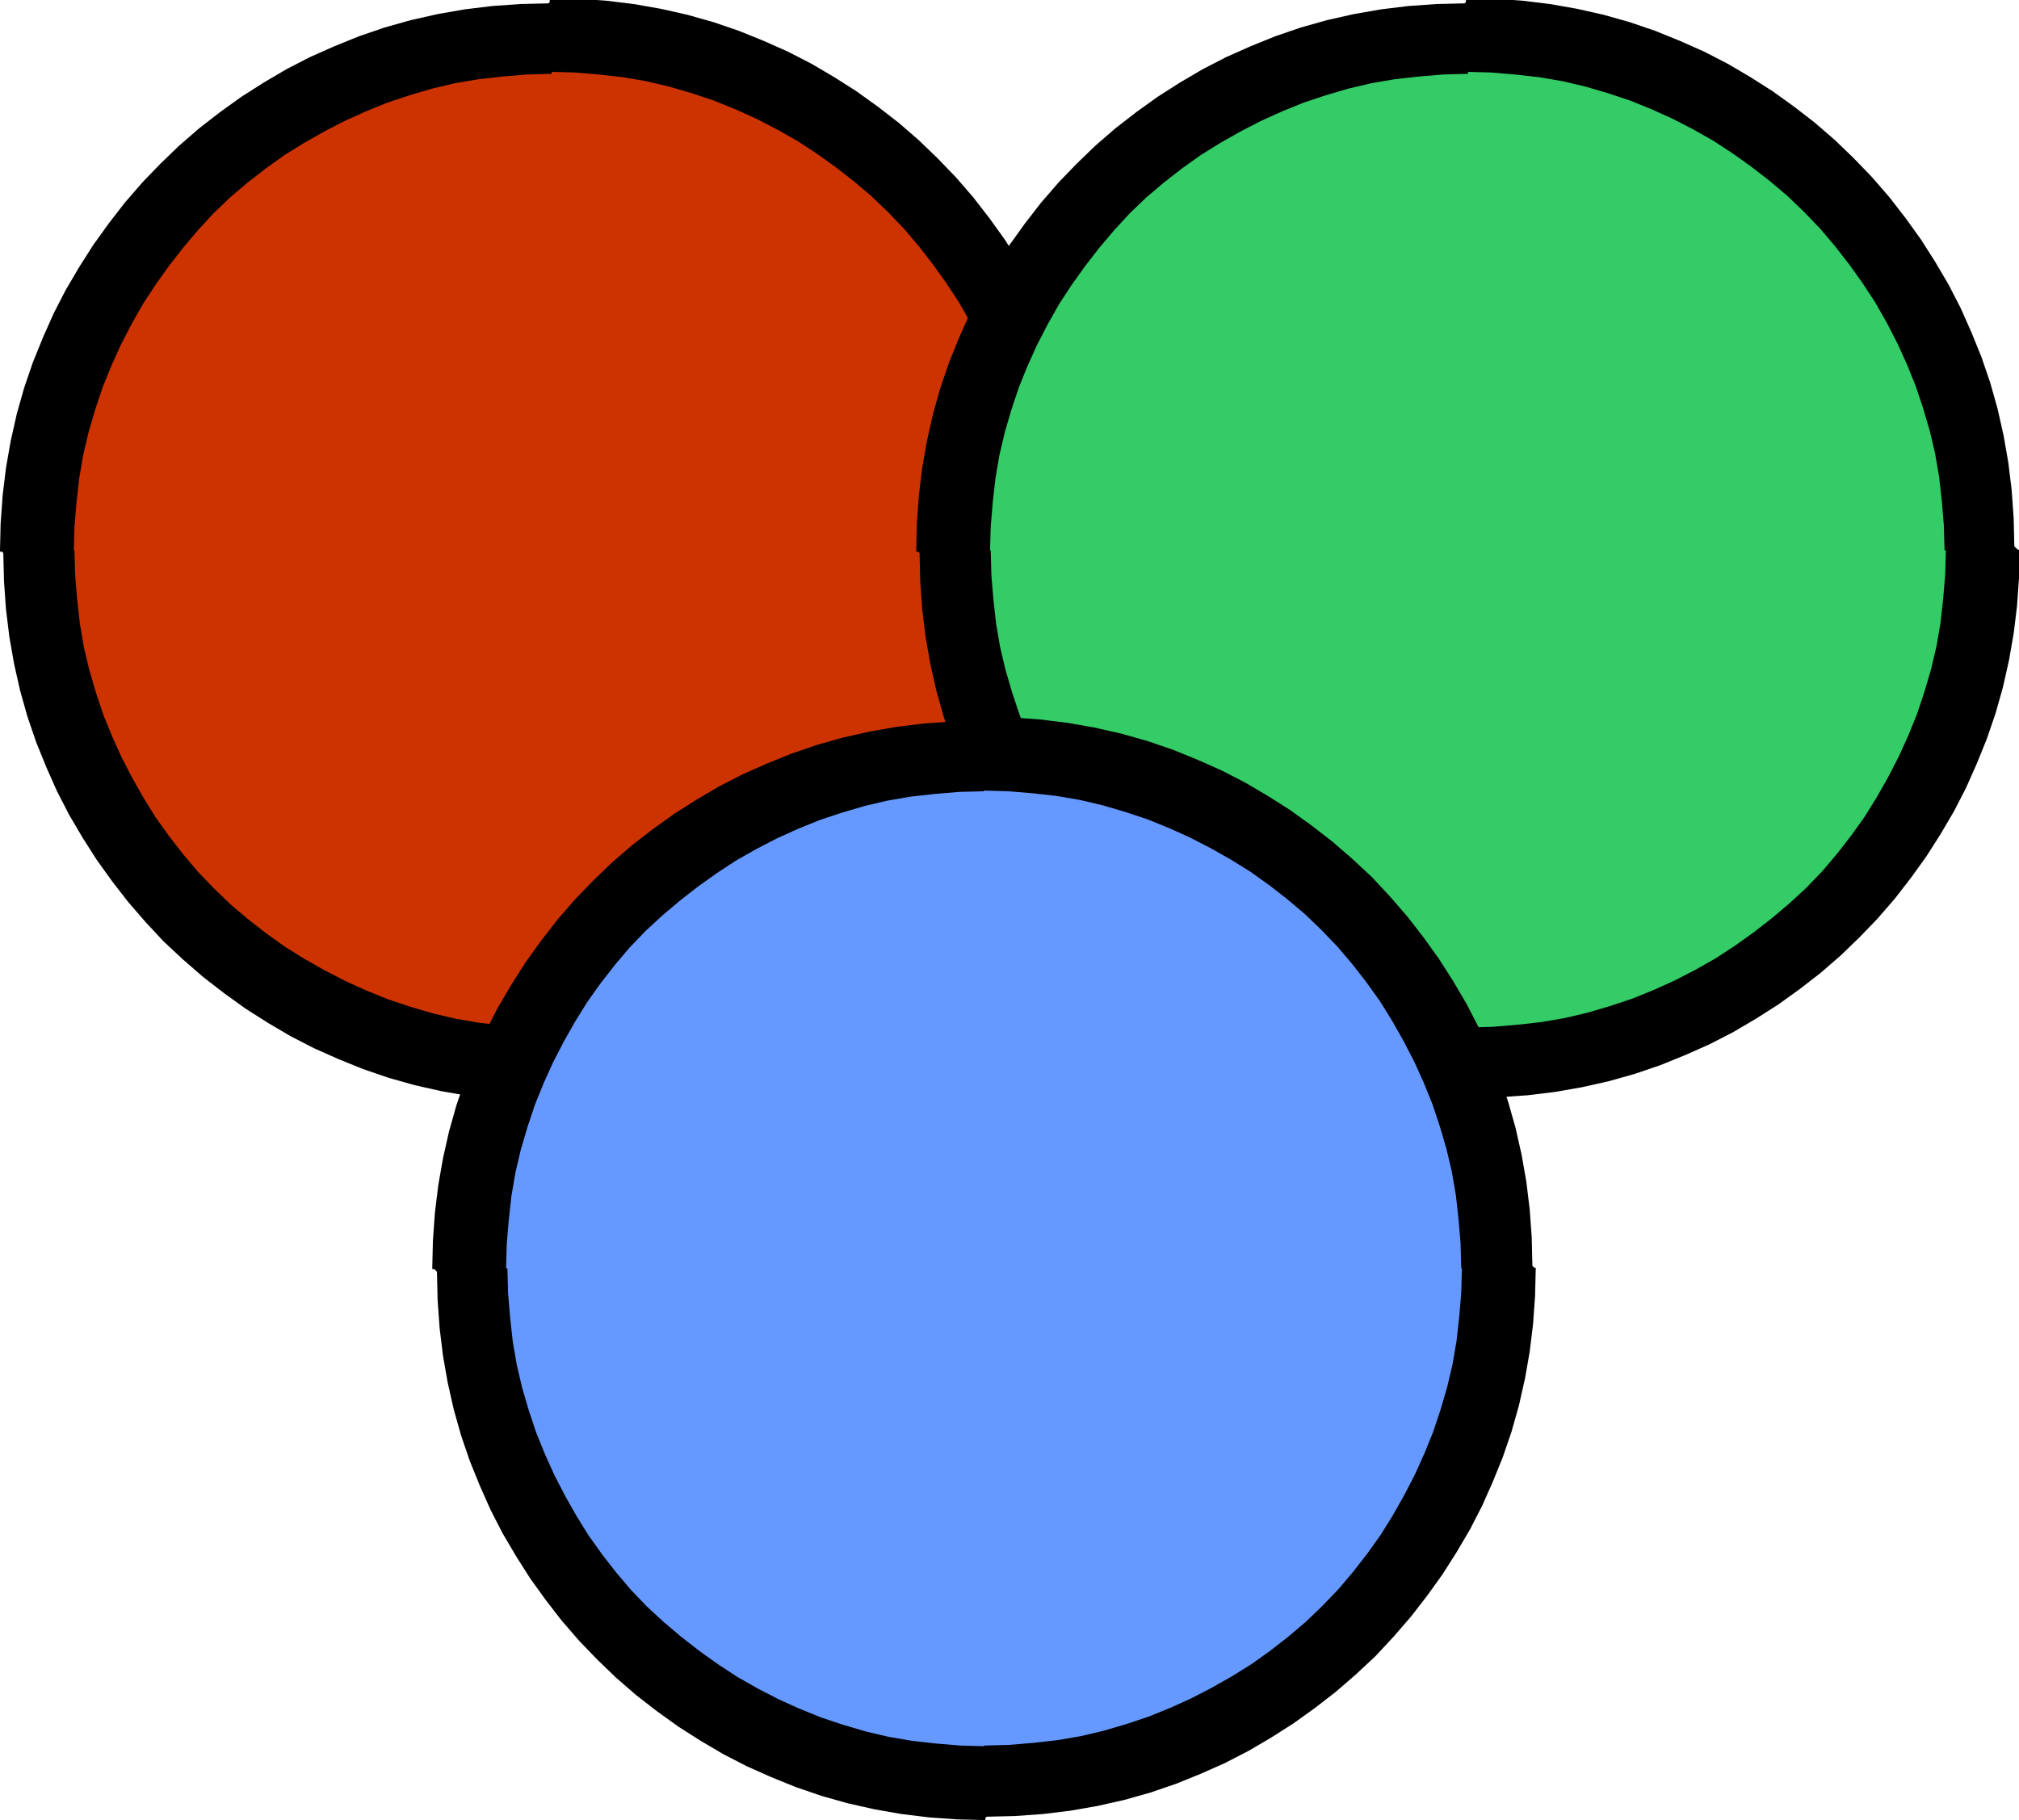
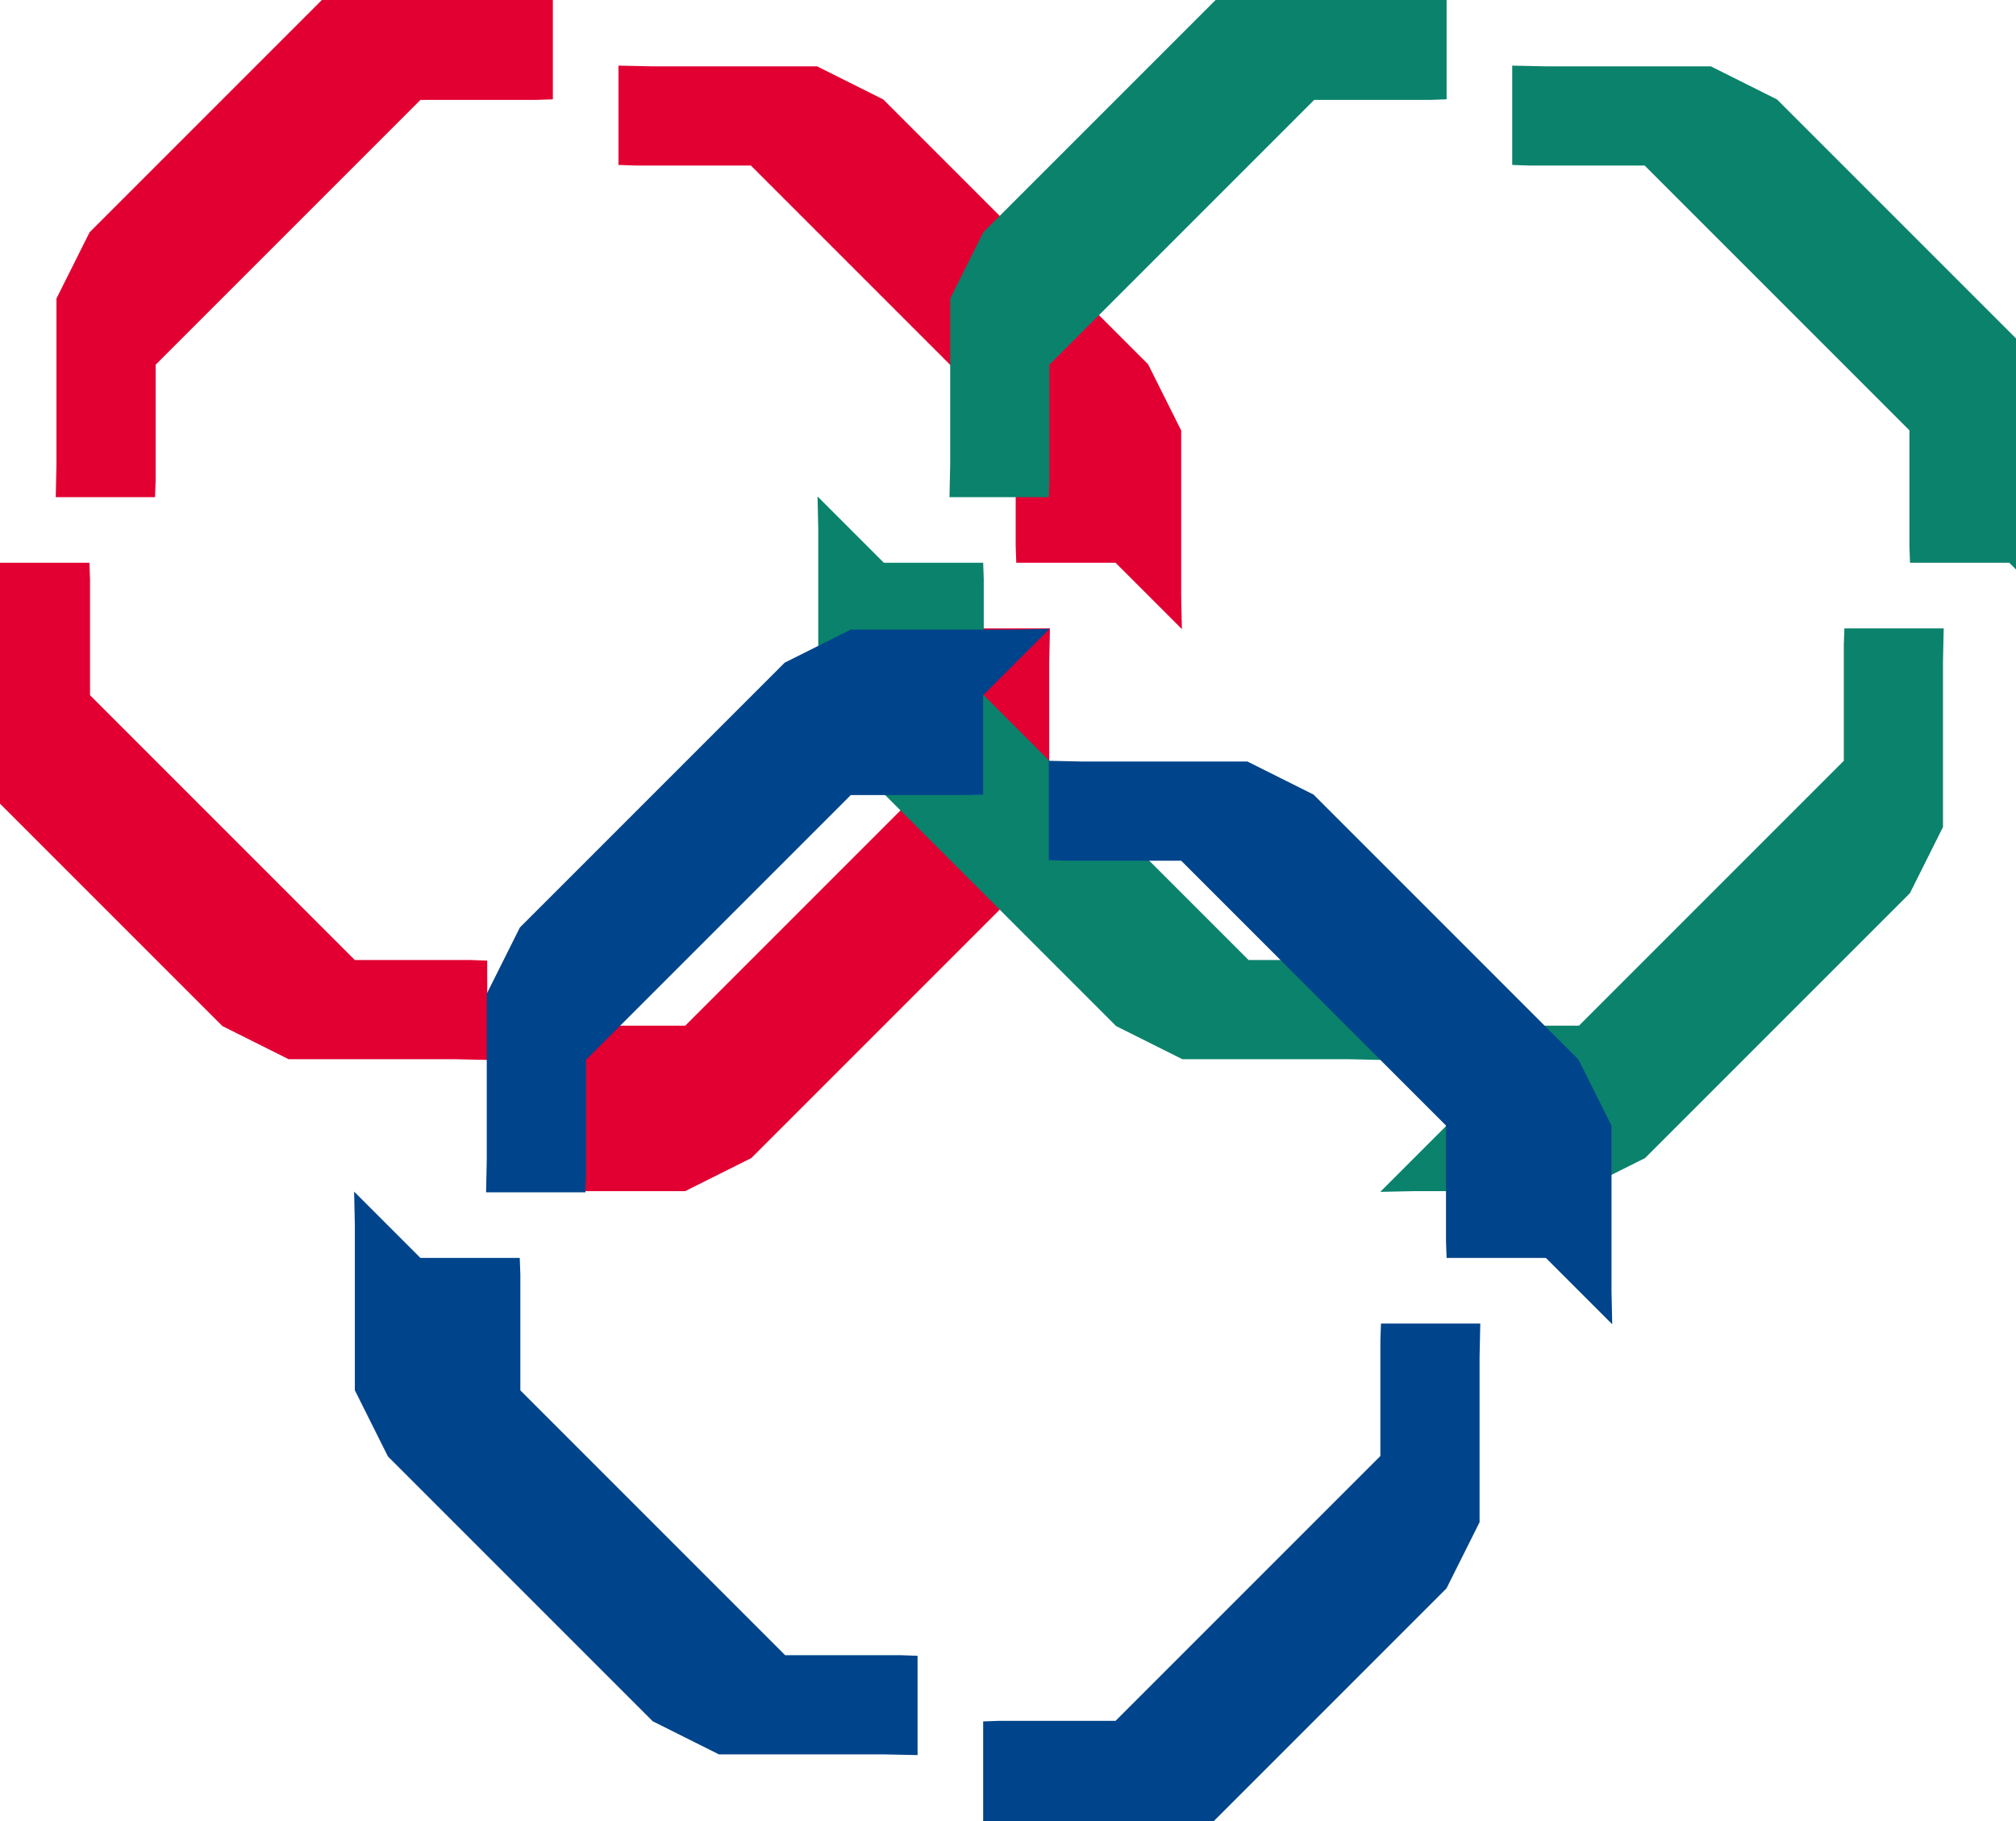
- <svg xmlns="http://www.w3.org/2000/svg" xml:space="preserve" width="0.385in" height="0.347in" version="1.1" style="shape-rendering:geometricPrecision; text-rendering:geometricPrecision; image-rendering:optimizeQuality; fill-rule:evenodd; clip-rule:evenodd" viewBox="0 0 30.06 27.11">
+ <svg xmlns="http://www.w3.org/2000/svg" xml:space="preserve" width="0.392in" height="0.354in" style="shape-rendering:geometricPrecision; text-rendering:geometricPrecision; image-rendering:optimizeQuality; fill-rule:evenodd; clip-rule:evenodd" viewBox="0 0 0.121 0.11">
  <defs>
    <style type="text/css">
   
-     .fil2 {fill:#33CC66}
-     .fil3 {fill:#6699FF}
-     .fil0 {fill:#CC3300}
-     .fil1 {fill:black;fill-rule:nonzero}
+     .fil2 {fill:#00448B;fill-rule:nonzero}
+     .fil1 {fill:#0B826C;fill-rule:nonzero}
+     .fil0 {fill:#E20032;fill-rule:nonzero}
   
  </style>
  </defs>
  <g id="Layer_x0020_1">
-     <g id="_2318692340208">
+     <g id="_288493280">
      <g>
-         <path class="fil0" d="M8.21 0.55c4.23,0 7.65,3.43 7.65,7.65 0,4.23 -3.43,7.65 -7.65,7.65 -4.23,0 -7.65,-3.43 -7.65,-7.65 0,-4.23 3.43,-7.65 7.65,-7.65z" />
-         <path id="1" class="fil1" d="M16.41 8.2l-1.1 0 0 0 -0.01 -0.37 -0.03 -0.36 -0.04 -0.36 -0.06 -0.35 -0.08 -0.34 -0.1 -0.34 -0.11 -0.33 -0.13 -0.32 -0.14 -0.31 -0.16 -0.31 -0.17 -0.3 -0.19 -0.29 -0.2 -0.28 -0.21 -0.27 -0.22 -0.26 -0.24 -0.25 -0.25 -0.24 -0.26 -0.22 -0.27 -0.21 -0.28 -0.2 -0.29 -0.19 -0.3 -0.17 -0.31 -0.16 -0.31 -0.14 -0.32 -0.13 -0.33 -0.11 -0.34 -0.1 -0.34 -0.08 -0.35 -0.06 -0.36 -0.04 -0.36 -0.03 -0.37 -0.01 0 -1.1 0.42 0.01 0.42 0.03 0.41 0.05 0.4 0.07 0.4 0.09 0.39 0.11 0.38 0.13 0.37 0.15 0.36 0.16 0.35 0.18 0.34 0.2 0.33 0.21 0.32 0.23 0.31 0.24 0.3 0.26 0.28 0.27 0.27 0.28 0.26 0.3 0.24 0.31 0.23 0.32 0.21 0.33 0.2 0.34 0.18 0.35 0.16 0.36 0.15 0.37 0.13 0.38 0.11 0.39 0.09 0.4 0.07 0.4 0.05 0.41 0.03 0.42 0.01 0.42 0 0zm-8.2 8.21l0 -1.1 0 0 0.37 -0.01 0.36 -0.03 0.36 -0.04 0.35 -0.06 0.34 -0.08 0.34 -0.1 0.33 -0.11 0.32 -0.13 0.31 -0.14 0.31 -0.16 0.3 -0.17 0.29 -0.19 0.28 -0.2 0.27 -0.21 0.26 -0.22 0.25 -0.23 0.24 -0.25 0.22 -0.26 0.21 -0.27 0.2 -0.28 0.18 -0.29 0.17 -0.3 0.16 -0.31 0.14 -0.31 0.13 -0.32 0.11 -0.33 0.1 -0.34 0.08 -0.34 0.06 -0.35 0.04 -0.36 0.03 -0.36 0.01 -0.37 1.1 0 -0.01 0.42 -0.03 0.42 -0.05 0.41 -0.07 0.4 -0.09 0.4 -0.11 0.39 -0.13 0.38 -0.15 0.37 -0.16 0.36 -0.18 0.35 -0.2 0.34 -0.21 0.33 -0.23 0.32 -0.24 0.31 -0.26 0.3 -0.27 0.28 -0.28 0.27 -0.3 0.26 -0.31 0.24 -0.32 0.23 -0.33 0.21 -0.34 0.2 -0.35 0.18 -0.36 0.16 -0.37 0.15 -0.38 0.13 -0.39 0.11 -0.4 0.09 -0.4 0.07 -0.41 0.05 -0.42 0.03 -0.42 0.01 0 0zm-8.21 -8.21l1.1 0 0 0 0.01 0.37 0.03 0.36 0.04 0.36 0.06 0.35 0.08 0.34 0.1 0.34 0.11 0.33 0.13 0.32 0.14 0.31 0.16 0.31 0.17 0.3 0.18 0.29 0.2 0.28 0.21 0.27 0.22 0.26 0.24 0.25 0.25 0.24 0.26 0.22 0.27 0.21 0.28 0.2 0.29 0.18 0.3 0.17 0.31 0.16 0.31 0.14 0.32 0.13 0.33 0.11 0.34 0.1 0.34 0.08 0.35 0.06 0.36 0.04 0.36 0.03 0.37 0.01 0 1.1 -0.42 -0.01 -0.42 -0.03 -0.41 -0.05 -0.4 -0.07 -0.4 -0.09 -0.39 -0.11 -0.38 -0.13 -0.37 -0.15 -0.36 -0.16 -0.35 -0.18 -0.34 -0.2 -0.33 -0.21 -0.32 -0.23 -0.31 -0.24 -0.3 -0.26 -0.29 -0.27 -0.27 -0.29 -0.26 -0.3 -0.24 -0.31 -0.23 -0.32 -0.21 -0.33 -0.2 -0.34 -0.18 -0.35 -0.16 -0.36 -0.15 -0.37 -0.13 -0.38 -0.11 -0.39 -0.09 -0.4 -0.07 -0.4 -0.05 -0.41 -0.03 -0.42 -0.01 -0.42 0 0zm8.21 -8.2l0 1.1 0 0 -0.37 0.01 -0.36 0.03 -0.36 0.04 -0.35 0.06 -0.34 0.08 -0.34 0.1 -0.33 0.11 -0.32 0.13 -0.31 0.14 -0.31 0.16 -0.3 0.17 -0.29 0.18 -0.28 0.2 -0.27 0.21 -0.26 0.22 -0.25 0.24 -0.23 0.25 -0.22 0.26 -0.21 0.27 -0.2 0.28 -0.19 0.29 -0.17 0.3 -0.16 0.31 -0.14 0.31 -0.13 0.32 -0.11 0.33 -0.1 0.34 -0.08 0.34 -0.06 0.35 -0.04 0.36 -0.03 0.36 -0.01 0.37 -1.1 0 0.01 -0.42 0.03 -0.42 0.05 -0.41 0.07 -0.4 0.09 -0.4 0.11 -0.39 0.13 -0.38 0.15 -0.37 0.16 -0.36 0.18 -0.35 0.2 -0.34 0.21 -0.33 0.23 -0.32 0.24 -0.31 0.26 -0.3 0.27 -0.28 0.28 -0.27 0.3 -0.26 0.31 -0.24 0.32 -0.23 0.33 -0.21 0.34 -0.2 0.35 -0.18 0.36 -0.16 0.37 -0.15 0.38 -0.13 0.39 -0.11 0.4 -0.09 0.4 -0.07 0.41 -0.05 0.42 -0.03 0.42 -0.01 0 0z" />
+         <path id="_284366672" class="fil0" d="M0.067 0.034l-0.006 0 0 0 -3.53414e-005 -0.001 -0 -0.001 -0 -0.001 -0 -0.001 -0 -0.001 -0 -0.001 -0 -0.001 -0 -0.001 -0.001 -0.001 -0.001 -0.001 -0.001 -0.001 -0.001 -0.001 -0.001 -0.001 -0.001 -0.001 -0.001 -0.001 -0.001 -0.001 -0.001 -0.001 -0.001 -0.001 -0.001 -0.001 -0.001 -0.001 -0.001 -0.001 -0.001 -0.001 -0.001 -0.001 -0.001 -0.001 -0.001 -0 -0.001 -0 -0.001 -0 -0.001 -0 -0.001 -0 -0.001 -0 -0.001 -0 -0.001 -3.53414e-005 0 -0.006 0.002 4.26534e-005 0.002 0 0.002 0 0.002 0 0.002 0 0.002 0 0.002 0.001 0.002 0.001 0.001 0.001 0.001 0.001 0.001 0.001 0.001 0.001 0.001 0.001 0.001 0.001 0.001 0.001 0.001 0.001 0.001 0.001 0.001 0.001 0.001 0.001 0.001 0.001 0.001 0.001 0.001 0.001 0.001 0.001 0.001 0.001 0.001 0.002 0.001 0.002 0 0.002 0 0.002 0 0.002 0 0.002 0 0.002 4.26534e-005 0.002 0 0zm-0.034 0.034l0 -0.006 0 0 0.001 -3.53414e-005 0.001 -0 0.001 -0 0.001 -0 0.001 -0 0.001 -0 0.001 -0 0.001 -0 0.001 -0.001 0.001 -0.001 0.001 -0.001 0.001 -0.001 0.001 -0.001 0.001 -0.001 0.001 -0.001 0.001 -0.001 0.001 -0.001 0.001 -0.001 0.001 -0.001 0.001 -0.001 0.001 -0.001 0.001 -0.001 0.001 -0.001 0.001 -0.001 0 -0.001 0 -0.001 0 -0.001 0 -0.001 0 -0.001 0 -0.001 0 -0.001 3.53414e-005 -0.001 0.006 0 -4.26534e-005 0.002 -0 0.002 -0 0.002 -0 0.002 -0 0.002 -0 0.002 -0.001 0.002 -0.001 0.002 -0.001 0.001 -0.001 0.001 -0.001 0.001 -0.001 0.001 -0.001 0.001 -0.001 0.001 -0.001 0.001 -0.001 0.001 -0.001 0.001 -0.001 0.001 -0.001 0.001 -0.001 0.001 -0.001 0.001 -0.001 0.001 -0.001 0.001 -0.001 0.001 -0.002 0.001 -0.002 0.001 -0.002 0 -0.002 0 -0.002 0 -0.002 0 -0.002 0 -0.002 4.26534e-005 0 0zm-0.034 -0.034l0.006 0 0 0 3.53414e-005 0.001 0 0.001 0 0.001 0 0.001 0 0.001 0 0.001 0 0.001 0 0.001 0.001 0.001 0.001 0.001 0.001 0.001 0.001 0.001 0.001 0.001 0.001 0.001 0.001 0.001 0.001 0.001 0.001 0.001 0.001 0.001 0.001 0.001 0.001 0.001 0.001 0.001 0.001 0.001 0.001 0.001 0.001 0.001 0.001 0 0.001 0 0.001 0 0.001 0 0.001 0 0.001 0 0.001 0 0.001 3.53414e-005 0 0.006 -0.002 -4.26534e-005 -0.002 -0 -0.002 -0 -0.002 -0 -0.002 -0 -0.002 -0 -0.002 -0.001 -0.002 -0.001 -0.001 -0.001 -0.001 -0.001 -0.001 -0.001 -0.001 -0.001 -0.001 -0.001 -0.001 -0.001 -0.001 -0.001 -0.001 -0.001 -0.001 -0.001 -0.001 -0.001 -0.001 -0.001 -0.001 -0.001 -0.001 -0.001 -0.001 -0.001 -0.001 -0.001 -0.001 -0.001 -0.001 -0.002 -0.001 -0.002 -0 -0.002 -0 -0.002 -0 -0.002 -0 -0.002 -0 -0.002 -4.26534e-005 -0.002 0 0zm0.034 -0.034l0 0.006 0 0 -0.001 3.53414e-005 -0.001 0 -0.001 0 -0.001 0 -0.001 0 -0.001 0 -0.001 0 -0.001 0 -0.001 0.001 -0.001 0.001 -0.001 0.001 -0.001 0.001 -0.001 0.001 -0.001 0.001 -0.001 0.001 -0.001 0.001 -0.001 0.001 -0.001 0.001 -0.001 0.001 -0.001 0.001 -0.001 0.001 -0.001 0.001 -0.001 0.001 -0.001 0.001 -0 0.001 -0 0.001 -0 0.001 -0 0.001 -0 0.001 -0 0.001 -0 0.001 -3.53414e-005 0.001 -0.006 0 4.26534e-005 -0.002 0 -0.002 0 -0.002 0 -0.002 0 -0.002 0 -0.002 0.001 -0.002 0.001 -0.002 0.001 -0.001 0.001 -0.001 0.001 -0.001 0.001 -0.001 0.001 -0.001 0.001 -0.001 0.001 -0.001 0.001 -0.001 0.001 -0.001 0.001 -0.001 0.001 -0.001 0.001 -0.001 0.001 -0.001 0.001 -0.001 0.001 -0.001 0.001 -0.001 0.002 -0.001 0.002 -0.001 0.002 -0 0.002 -0 0.002 -0 0.002 -0 0.002 -0 0.002 -4.26534e-005 0 0z" />
      </g>
      <g>
-         <path class="fil2" d="M21.86 0.55c4.23,0 7.65,3.43 7.65,7.65 0,4.23 -3.43,7.65 -7.65,7.65 -4.23,0 -7.65,-3.43 -7.65,-7.65 0,-4.23 3.43,-7.65 7.65,-7.65z" />
-         <path id="1" class="fil1" d="M30.06 8.2l-1.1 0 0 0 -0.01 -0.37 -0.03 -0.36 -0.04 -0.36 -0.06 -0.35 -0.08 -0.34 -0.1 -0.34 -0.11 -0.33 -0.13 -0.32 -0.14 -0.31 -0.16 -0.31 -0.17 -0.3 -0.19 -0.29 -0.2 -0.28 -0.21 -0.27 -0.22 -0.26 -0.24 -0.25 -0.25 -0.24 -0.26 -0.22 -0.27 -0.21 -0.28 -0.2 -0.29 -0.19 -0.3 -0.17 -0.31 -0.16 -0.31 -0.14 -0.32 -0.13 -0.33 -0.11 -0.34 -0.1 -0.34 -0.08 -0.35 -0.06 -0.36 -0.04 -0.36 -0.03 -0.37 -0.01 0 -1.1 0.42 0.01 0.42 0.03 0.41 0.05 0.4 0.07 0.4 0.09 0.39 0.11 0.38 0.13 0.37 0.15 0.36 0.16 0.35 0.18 0.34 0.2 0.33 0.21 0.32 0.23 0.31 0.24 0.3 0.26 0.28 0.27 0.27 0.28 0.26 0.3 0.24 0.31 0.23 0.32 0.21 0.33 0.2 0.34 0.18 0.35 0.16 0.36 0.15 0.37 0.13 0.38 0.11 0.39 0.09 0.4 0.07 0.4 0.05 0.41 0.03 0.42 0.01 0.42 0 0zm-8.2 8.21l0 -1.1 0 0 0.37 -0.01 0.36 -0.03 0.36 -0.04 0.35 -0.06 0.34 -0.08 0.34 -0.1 0.33 -0.11 0.32 -0.13 0.31 -0.14 0.31 -0.16 0.3 -0.17 0.29 -0.19 0.28 -0.2 0.27 -0.21 0.26 -0.22 0.25 -0.23 0.24 -0.25 0.22 -0.26 0.21 -0.27 0.2 -0.28 0.18 -0.29 0.17 -0.3 0.16 -0.31 0.14 -0.31 0.13 -0.32 0.11 -0.33 0.1 -0.34 0.08 -0.34 0.06 -0.35 0.04 -0.36 0.03 -0.36 0.01 -0.37 1.1 0 -0.01 0.42 -0.03 0.42 -0.05 0.41 -0.07 0.4 -0.09 0.4 -0.11 0.39 -0.13 0.38 -0.15 0.37 -0.16 0.36 -0.18 0.35 -0.2 0.34 -0.21 0.33 -0.23 0.32 -0.24 0.31 -0.26 0.3 -0.27 0.28 -0.28 0.27 -0.3 0.26 -0.31 0.24 -0.32 0.23 -0.33 0.21 -0.34 0.2 -0.35 0.18 -0.36 0.16 -0.37 0.15 -0.38 0.13 -0.39 0.11 -0.4 0.09 -0.4 0.07 -0.41 0.05 -0.42 0.03 -0.42 0.01 0 0zm-8.21 -8.21l1.1 0 0 0 0.01 0.37 0.03 0.36 0.04 0.36 0.06 0.35 0.08 0.34 0.1 0.34 0.11 0.33 0.13 0.32 0.14 0.31 0.16 0.31 0.17 0.3 0.18 0.29 0.2 0.28 0.21 0.27 0.22 0.26 0.24 0.25 0.25 0.24 0.26 0.22 0.27 0.21 0.28 0.2 0.29 0.18 0.3 0.17 0.31 0.16 0.31 0.14 0.32 0.13 0.33 0.11 0.34 0.1 0.34 0.08 0.35 0.06 0.36 0.04 0.36 0.03 0.37 0.01 0 1.1 -0.42 -0.01 -0.42 -0.03 -0.41 -0.05 -0.4 -0.07 -0.4 -0.09 -0.39 -0.11 -0.38 -0.13 -0.37 -0.15 -0.36 -0.16 -0.35 -0.18 -0.34 -0.2 -0.33 -0.21 -0.32 -0.23 -0.31 -0.24 -0.3 -0.26 -0.29 -0.27 -0.27 -0.29 -0.26 -0.3 -0.24 -0.31 -0.23 -0.32 -0.21 -0.33 -0.2 -0.34 -0.18 -0.35 -0.16 -0.36 -0.15 -0.37 -0.13 -0.38 -0.11 -0.39 -0.09 -0.4 -0.07 -0.4 -0.05 -0.41 -0.03 -0.42 -0.01 -0.42 0 0zm8.21 -8.2l0 1.1 0 0 -0.37 0.01 -0.36 0.03 -0.36 0.04 -0.35 0.06 -0.34 0.08 -0.34 0.1 -0.33 0.11 -0.32 0.13 -0.31 0.14 -0.31 0.16 -0.3 0.17 -0.29 0.18 -0.28 0.2 -0.27 0.21 -0.26 0.22 -0.25 0.24 -0.23 0.25 -0.22 0.26 -0.21 0.27 -0.2 0.28 -0.19 0.29 -0.17 0.3 -0.16 0.31 -0.14 0.31 -0.13 0.32 -0.11 0.33 -0.1 0.34 -0.08 0.34 -0.06 0.35 -0.04 0.36 -0.03 0.36 -0.01 0.37 -1.1 0 0.01 -0.42 0.03 -0.42 0.05 -0.41 0.07 -0.4 0.09 -0.4 0.11 -0.39 0.13 -0.38 0.15 -0.37 0.16 -0.36 0.18 -0.35 0.2 -0.34 0.21 -0.33 0.23 -0.32 0.24 -0.31 0.26 -0.3 0.27 -0.28 0.28 -0.27 0.3 -0.26 0.31 -0.24 0.32 -0.23 0.33 -0.21 0.34 -0.2 0.35 -0.18 0.36 -0.16 0.37 -0.15 0.38 -0.13 0.39 -0.11 0.4 -0.09 0.4 -0.07 0.41 -0.05 0.42 -0.03 0.42 -0.01 0 0z" />
+         <path class="fil1" d="M0.121 0.034l-0.006 0 0 0 -3.53414e-005 -0.001 -0 -0.001 -0 -0.001 -0 -0.001 -0 -0.001 -0 -0.001 -0 -0.001 -0 -0.001 -0.001 -0.001 -0.001 -0.001 -0.001 -0.001 -0.001 -0.001 -0.001 -0.001 -0.001 -0.001 -0.001 -0.001 -0.001 -0.001 -0.001 -0.001 -0.001 -0.001 -0.001 -0.001 -0.001 -0.001 -0.001 -0.001 -0.001 -0.001 -0.001 -0.001 -0.001 -0.001 -0.001 -0 -0.001 -0 -0.001 -0 -0.001 -0 -0.001 -0 -0.001 -0 -0.001 -0 -0.001 -3.53414e-005 0 -0.006 0.002 4.26534e-005 0.002 0 0.002 0 0.002 0 0.002 0 0.002 0 0.002 0.001 0.002 0.001 0.001 0.001 0.001 0.001 0.001 0.001 0.001 0.001 0.001 0.001 0.001 0.001 0.001 0.001 0.001 0.001 0.001 0.001 0.001 0.001 0.001 0.001 0.001 0.001 0.001 0.001 0.001 0.001 0.001 0.001 0.001 0.001 0.001 0.002 0.001 0.002 0 0.002 0 0.002 0 0.002 0 0.002 0 0.002 4.26534e-005 0.002 0 0zm-0.034 0.034l0 -0.006 0 0 0.001 -3.53414e-005 0.001 -0 0.001 -0 0.001 -0 0.001 -0 0.001 -0 0.001 -0 0.001 -0 0.001 -0.001 0.001 -0.001 0.001 -0.001 0.001 -0.001 0.001 -0.001 0.001 -0.001 0.001 -0.001 0.001 -0.001 0.001 -0.001 0.001 -0.001 0.001 -0.001 0.001 -0.001 0.001 -0.001 0.001 -0.001 0.001 -0.001 0.001 -0.001 0 -0.001 0 -0.001 0 -0.001 0 -0.001 0 -0.001 0 -0.001 0 -0.001 3.53414e-005 -0.001 0.006 0 -4.26534e-005 0.002 -0 0.002 -0 0.002 -0 0.002 -0 0.002 -0 0.002 -0.001 0.002 -0.001 0.002 -0.001 0.001 -0.001 0.001 -0.001 0.001 -0.001 0.001 -0.001 0.001 -0.001 0.001 -0.001 0.001 -0.001 0.001 -0.001 0.001 -0.001 0.001 -0.001 0.001 -0.001 0.001 -0.001 0.001 -0.001 0.001 -0.001 0.001 -0.001 0.001 -0.002 0.001 -0.002 0.001 -0.002 0 -0.002 0 -0.002 0 -0.002 0 -0.002 0 -0.002 4.26534e-005 0 0zm-0.034 -0.034l0.006 0 0 0 3.53414e-005 0.001 0 0.001 0 0.001 0 0.001 0 0.001 0 0.001 0 0.001 0 0.001 0.001 0.001 0.001 0.001 0.001 0.001 0.001 0.001 0.001 0.001 0.001 0.001 0.001 0.001 0.001 0.001 0.001 0.001 0.001 0.001 0.001 0.001 0.001 0.001 0.001 0.001 0.001 0.001 0.001 0.001 0.001 0.001 0.001 0 0.001 0 0.001 0 0.001 0 0.001 0 0.001 0 0.001 0 0.001 3.53414e-005 0 0.006 -0.002 -4.26534e-005 -0.002 -0 -0.002 -0 -0.002 -0 -0.002 -0 -0.002 -0 -0.002 -0.001 -0.002 -0.001 -0.001 -0.001 -0.001 -0.001 -0.001 -0.001 -0.001 -0.001 -0.001 -0.001 -0.001 -0.001 -0.001 -0.001 -0.001 -0.001 -0.001 -0.001 -0.001 -0.001 -0.001 -0.001 -0.001 -0.001 -0.001 -0.001 -0.001 -0.001 -0.001 -0.001 -0.001 -0.001 -0.001 -0.002 -0.001 -0.002 -0 -0.002 -0 -0.002 -0 -0.002 -0 -0.002 -0 -0.002 -4.26534e-005 -0.002 0 0zm0.034 -0.034l0 0.006 0 0 -0.001 3.53414e-005 -0.001 0 -0.001 0 -0.001 0 -0.001 0 -0.001 0 -0.001 0 -0.001 0 -0.001 0.001 -0.001 0.001 -0.001 0.001 -0.001 0.001 -0.001 0.001 -0.001 0.001 -0.001 0.001 -0.001 0.001 -0.001 0.001 -0.001 0.001 -0.001 0.001 -0.001 0.001 -0.001 0.001 -0.001 0.001 -0.001 0.001 -0.001 0.001 -0 0.001 -0 0.001 -0 0.001 -0 0.001 -0 0.001 -0 0.001 -0 0.001 -3.53414e-005 0.001 -0.006 0 4.26534e-005 -0.002 0 -0.002 0 -0.002 0 -0.002 0 -0.002 0 -0.002 0.001 -0.002 0.001 -0.002 0.001 -0.001 0.001 -0.001 0.001 -0.001 0.001 -0.001 0.001 -0.001 0.001 -0.001 0.001 -0.001 0.001 -0.001 0.001 -0.001 0.001 -0.001 0.001 -0.001 0.001 -0.001 0.001 -0.001 0.001 -0.001 0.001 -0.001 0.001 -0.001 0.002 -0.001 0.002 -0.001 0.002 -0 0.002 -0 0.002 -0 0.002 -0 0.002 -0 0.002 -4.26534e-005 0 0z" />
      </g>
      <g>
-         <path class="fil3" d="M14.65 11.25c4.23,0 7.65,3.43 7.65,7.65 0,4.23 -3.43,7.65 -7.65,7.65 -4.23,0 -7.65,-3.43 -7.65,-7.65 0,-4.23 3.43,-7.65 7.65,-7.65z" />
-         <path id="1" class="fil1" d="M22.86 18.9l-1.1 0 0 0 -0.01 -0.37 -0.03 -0.36 -0.04 -0.36 -0.06 -0.35 -0.08 -0.34 -0.1 -0.34 -0.11 -0.33 -0.13 -0.32 -0.14 -0.31 -0.16 -0.31 -0.17 -0.3 -0.18 -0.29 -0.2 -0.28 -0.21 -0.27 -0.22 -0.26 -0.24 -0.25 -0.25 -0.24 -0.26 -0.22 -0.27 -0.21 -0.28 -0.2 -0.29 -0.18 -0.3 -0.17 -0.31 -0.16 -0.31 -0.14 -0.32 -0.13 -0.33 -0.11 -0.34 -0.1 -0.34 -0.08 -0.35 -0.06 -0.36 -0.04 -0.36 -0.03 -0.37 -0.01 0 -1.1 0.42 0.01 0.42 0.03 0.41 0.05 0.4 0.07 0.4 0.09 0.39 0.11 0.38 0.13 0.37 0.15 0.36 0.16 0.35 0.18 0.34 0.2 0.33 0.21 0.32 0.23 0.31 0.24 0.3 0.26 0.29 0.27 0.27 0.29 0.26 0.3 0.24 0.31 0.23 0.32 0.21 0.33 0.2 0.34 0.18 0.35 0.16 0.36 0.15 0.37 0.13 0.38 0.11 0.39 0.09 0.4 0.07 0.4 0.05 0.41 0.03 0.42 0.01 0.42 0 0zm-8.21 8.21l0 -1.1 0 0 0.37 -0.01 0.36 -0.03 0.36 -0.04 0.35 -0.06 0.34 -0.08 0.34 -0.1 0.33 -0.11 0.32 -0.13 0.31 -0.14 0.31 -0.16 0.3 -0.17 0.29 -0.18 0.28 -0.2 0.27 -0.21 0.26 -0.22 0.25 -0.24 0.24 -0.25 0.22 -0.26 0.21 -0.27 0.2 -0.28 0.18 -0.29 0.17 -0.3 0.16 -0.31 0.14 -0.31 0.13 -0.32 0.11 -0.33 0.1 -0.34 0.08 -0.34 0.06 -0.35 0.04 -0.36 0.03 -0.36 0.01 -0.37 1.1 0 -0.01 0.42 -0.03 0.42 -0.05 0.41 -0.07 0.4 -0.09 0.4 -0.11 0.39 -0.13 0.38 -0.15 0.37 -0.16 0.36 -0.18 0.35 -0.2 0.34 -0.21 0.33 -0.23 0.32 -0.24 0.31 -0.26 0.3 -0.27 0.29 -0.29 0.27 -0.3 0.26 -0.31 0.24 -0.32 0.23 -0.33 0.21 -0.34 0.2 -0.35 0.18 -0.36 0.16 -0.37 0.15 -0.38 0.13 -0.39 0.11 -0.4 0.09 -0.4 0.07 -0.41 0.05 -0.42 0.03 -0.42 0.01 0 0zm-8.2 -8.21l1.1 0 0 0 0.01 0.37 0.03 0.36 0.04 0.36 0.06 0.35 0.08 0.34 0.1 0.34 0.11 0.33 0.13 0.32 0.14 0.31 0.16 0.31 0.17 0.3 0.18 0.29 0.2 0.28 0.21 0.27 0.22 0.26 0.24 0.25 0.25 0.23 0.26 0.22 0.27 0.21 0.28 0.2 0.29 0.19 0.3 0.17 0.31 0.16 0.31 0.14 0.32 0.13 0.33 0.11 0.34 0.1 0.34 0.08 0.35 0.06 0.36 0.04 0.36 0.03 0.37 0.01 0 1.1 -0.42 -0.01 -0.42 -0.03 -0.41 -0.05 -0.4 -0.07 -0.4 -0.09 -0.39 -0.11 -0.38 -0.13 -0.37 -0.15 -0.36 -0.16 -0.35 -0.18 -0.34 -0.2 -0.33 -0.21 -0.32 -0.23 -0.31 -0.24 -0.3 -0.26 -0.28 -0.27 -0.27 -0.28 -0.26 -0.3 -0.24 -0.31 -0.23 -0.32 -0.21 -0.33 -0.2 -0.34 -0.18 -0.35 -0.16 -0.36 -0.15 -0.37 -0.13 -0.38 -0.11 -0.39 -0.09 -0.4 -0.07 -0.4 -0.05 -0.41 -0.03 -0.42 -0.01 -0.42 0 0zm8.2 -8.21l0 1.1 0 0 -0.37 0.01 -0.36 0.03 -0.36 0.04 -0.35 0.06 -0.34 0.08 -0.34 0.1 -0.33 0.11 -0.32 0.13 -0.31 0.14 -0.31 0.16 -0.3 0.17 -0.29 0.19 -0.28 0.2 -0.27 0.21 -0.26 0.22 -0.25 0.23 -0.24 0.25 -0.22 0.26 -0.21 0.27 -0.2 0.28 -0.18 0.29 -0.17 0.3 -0.16 0.31 -0.14 0.31 -0.13 0.32 -0.11 0.33 -0.1 0.34 -0.08 0.34 -0.06 0.35 -0.04 0.36 -0.03 0.36 -0.01 0.37 -1.1 0 0.01 -0.42 0.03 -0.42 0.05 -0.41 0.07 -0.4 0.09 -0.4 0.11 -0.39 0.13 -0.38 0.15 -0.37 0.16 -0.36 0.18 -0.35 0.2 -0.34 0.21 -0.33 0.23 -0.32 0.24 -0.31 0.26 -0.3 0.27 -0.28 0.28 -0.27 0.3 -0.26 0.31 -0.24 0.32 -0.23 0.33 -0.21 0.34 -0.2 0.35 -0.18 0.36 -0.16 0.37 -0.15 0.38 -0.13 0.39 -0.11 0.4 -0.09 0.4 -0.07 0.41 -0.05 0.42 -0.03 0.42 -0.01 0 0z" />
+         <path class="fil2" d="M0.093 0.076l-0.006 0 0 0 -3.53414e-005 -0.001 -0 -0.001 -0 -0.001 -0 -0.001 -0 -0.001 -0 -0.001 -0 -0.001 -0 -0.001 -0.001 -0.001 -0.001 -0.001 -0.001 -0.001 -0.001 -0.001 -0.001 -0.001 -0.001 -0.001 -0.001 -0.001 -0.001 -0.001 -0.001 -0.001 -0.001 -0.001 -0.001 -0.001 -0.001 -0.001 -0.001 -0.001 -0.001 -0.001 -0.001 -0.001 -0.001 -0.001 -0.001 -0 -0.001 -0 -0.001 -0 -0.001 -0 -0.001 -0 -0.001 -0 -0.001 -0 -0.001 -3.53414e-005 0 -0.006 0.002 4.26534e-005 0.002 0 0.002 0 0.002 0 0.002 0 0.002 0 0.002 0.001 0.002 0.001 0.001 0.001 0.001 0.001 0.001 0.001 0.001 0.001 0.001 0.001 0.001 0.001 0.001 0.001 0.001 0.001 0.001 0.001 0.001 0.001 0.001 0.001 0.001 0.001 0.001 0.001 0.001 0.001 0.001 0.001 0.001 0.001 0.001 0.002 0.001 0.002 0 0.002 0 0.002 0 0.002 0 0.002 0 0.002 4.26534e-005 0.002 0 0zm-0.034 0.034l0 -0.006 0 0 0.001 -3.53414e-005 0.001 -0 0.001 -0 0.001 -0 0.001 -0 0.001 -0 0.001 -0 0.001 -0 0.001 -0.001 0.001 -0.001 0.001 -0.001 0.001 -0.001 0.001 -0.001 0.001 -0.001 0.001 -0.001 0.001 -0.001 0.001 -0.001 0.001 -0.001 0.001 -0.001 0.001 -0.001 0.001 -0.001 0.001 -0.001 0.001 -0.001 0.001 -0.001 0 -0.001 0 -0.001 0 -0.001 0 -0.001 0 -0.001 0 -0.001 0 -0.001 3.53414e-005 -0.001 0.006 0 -4.26534e-005 0.002 -0 0.002 -0 0.002 -0 0.002 -0 0.002 -0 0.002 -0.001 0.002 -0.001 0.002 -0.001 0.001 -0.001 0.001 -0.001 0.001 -0.001 0.001 -0.001 0.001 -0.001 0.001 -0.001 0.001 -0.001 0.001 -0.001 0.001 -0.001 0.001 -0.001 0.001 -0.001 0.001 -0.001 0.001 -0.001 0.001 -0.001 0.001 -0.001 0.001 -0.002 0.001 -0.002 0.001 -0.002 0 -0.002 0 -0.002 0 -0.002 0 -0.002 0 -0.002 4.26534e-005 0 0zm-0.034 -0.034l0.006 0 0 0 3.53414e-005 0.001 0 0.001 0 0.001 0 0.001 0 0.001 0 0.001 0 0.001 0 0.001 0.001 0.001 0.001 0.001 0.001 0.001 0.001 0.001 0.001 0.001 0.001 0.001 0.001 0.001 0.001 0.001 0.001 0.001 0.001 0.001 0.001 0.001 0.001 0.001 0.001 0.001 0.001 0.001 0.001 0.001 0.001 0.001 0.001 0 0.001 0 0.001 0 0.001 0 0.001 0 0.001 0 0.001 0 0.001 3.53414e-005 0 0.006 -0.002 -4.26534e-005 -0.002 -0 -0.002 -0 -0.002 -0 -0.002 -0 -0.002 -0 -0.002 -0.001 -0.002 -0.001 -0.001 -0.001 -0.001 -0.001 -0.001 -0.001 -0.001 -0.001 -0.001 -0.001 -0.001 -0.001 -0.001 -0.001 -0.001 -0.001 -0.001 -0.001 -0.001 -0.001 -0.001 -0.001 -0.001 -0.001 -0.001 -0.001 -0.001 -0.001 -0.001 -0.001 -0.001 -0.001 -0.001 -0.002 -0.001 -0.002 -0 -0.002 -0 -0.002 -0 -0.002 -0 -0.002 -0 -0.002 -4.26534e-005 -0.002 0 0zm0.034 -0.034l0 0.006 0 0 -0.001 3.53414e-005 -0.001 0 -0.001 0 -0.001 0 -0.001 0 -0.001 0 -0.001 0 -0.001 0 -0.001 0.001 -0.001 0.001 -0.001 0.001 -0.001 0.001 -0.001 0.001 -0.001 0.001 -0.001 0.001 -0.001 0.001 -0.001 0.001 -0.001 0.001 -0.001 0.001 -0.001 0.001 -0.001 0.001 -0.001 0.001 -0.001 0.001 -0.001 0.001 -0 0.001 -0 0.001 -0 0.001 -0 0.001 -0 0.001 -0 0.001 -0 0.001 -3.53414e-005 0.001 -0.006 0 4.26534e-005 -0.002 0 -0.002 0 -0.002 0 -0.002 0 -0.002 0 -0.002 0.001 -0.002 0.001 -0.002 0.001 -0.001 0.001 -0.001 0.001 -0.001 0.001 -0.001 0.001 -0.001 0.001 -0.001 0.001 -0.001 0.001 -0.001 0.001 -0.001 0.001 -0.001 0.001 -0.001 0.001 -0.001 0.001 -0.001 0.001 -0.001 0.001 -0.001 0.001 -0.001 0.002 -0.001 0.002 -0.001 0.002 -0 0.002 -0 0.002 -0 0.002 -0 0.002 -0 0.002 -4.26534e-005 0 0z" />
      </g>
    </g>
  </g>
</svg>
